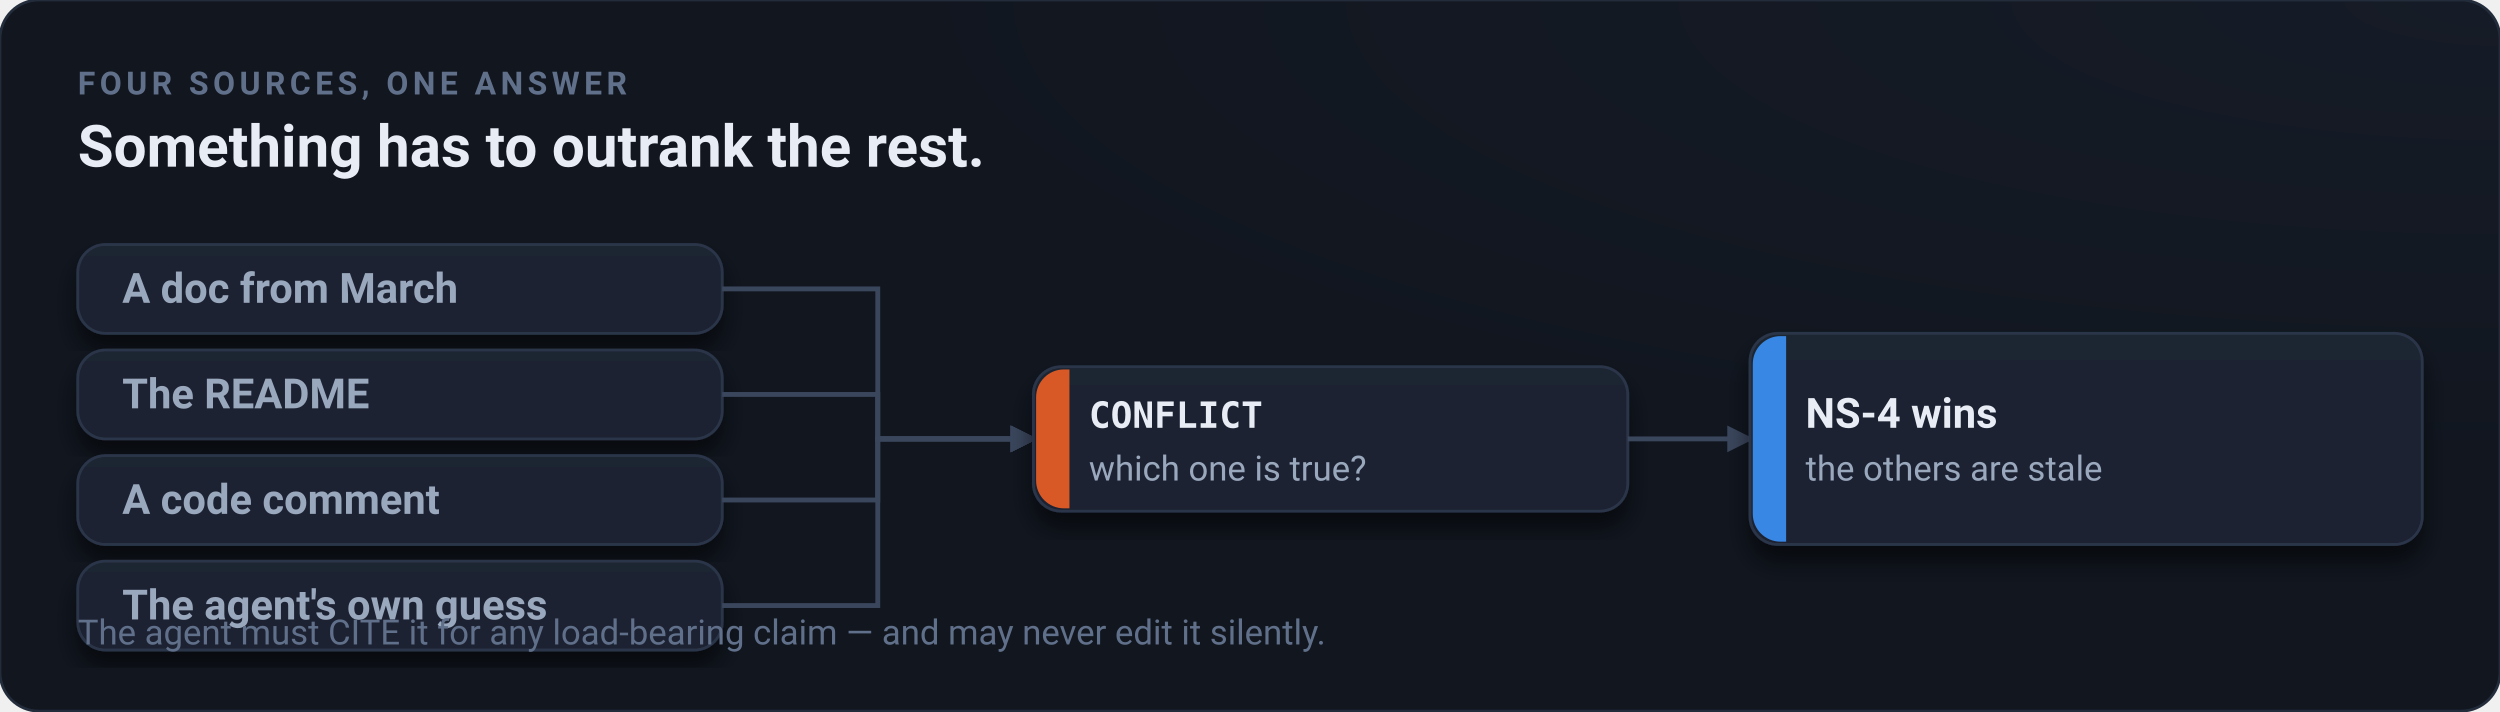
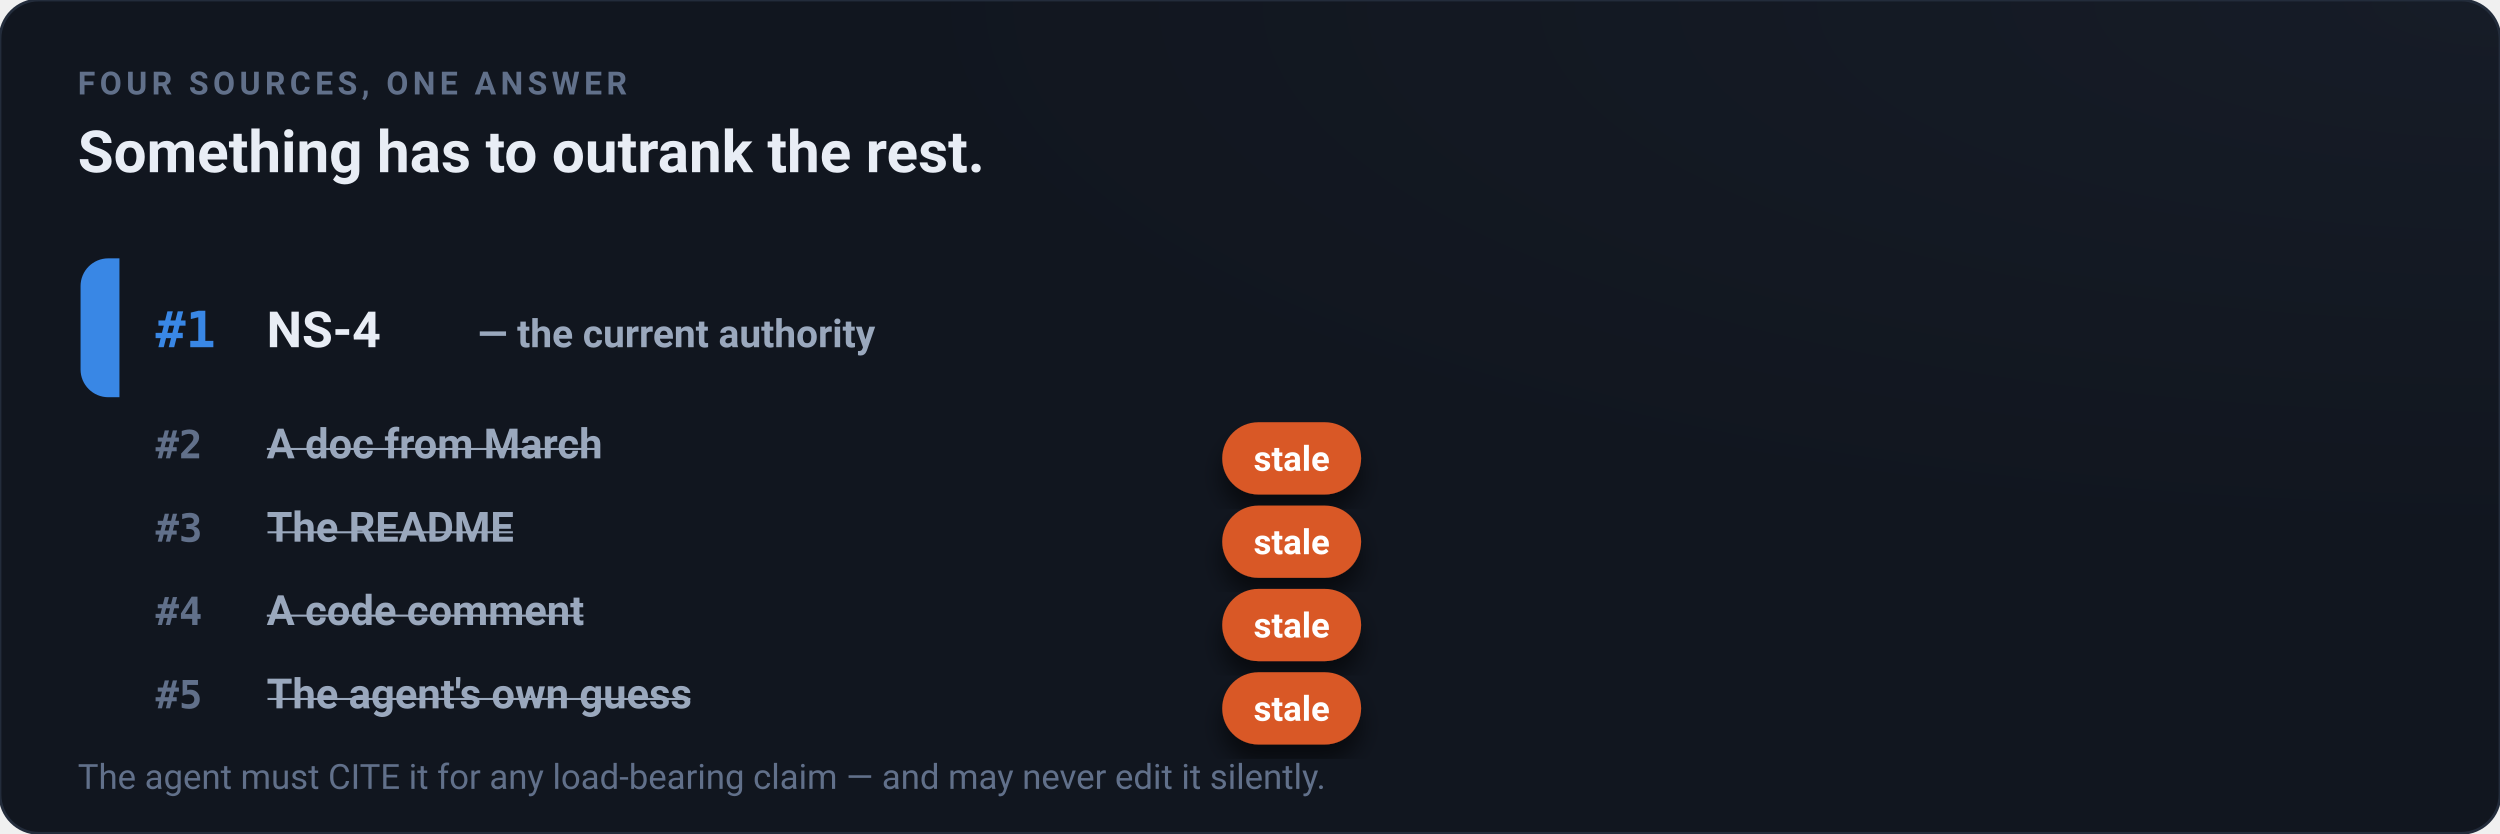
- <svg xmlns="http://www.w3.org/2000/svg" height="256" viewBox="0 0 900 256" width="900">
-   <marker id="a" markerHeight="5.5" markerWidth="5.5" orient="auto-start-reverse" refX="8.5" refY="5" viewBox="0 0 10 10">
-     <path d="m0 0 10 5-10 5z" fill="#3a465c" />
-   </marker>
-   <radialGradient id="b" cx="100%" cy="0%" r="120%">
+ <svg xmlns="http://www.w3.org/2000/svg" height="300" viewBox="0 0 900 300" width="900">
+   <radialGradient id="a" cx="100%" cy="0%" r="120%">
    <stop offset="0" stop-color="#161c27" />
    <stop offset=".55" stop-color="#11161f" />
  </radialGradient>
-   <linearGradient id="c" x1="0" x2="0" y1="0" y2="1">
+   <linearGradient id="b" x1="0" x2="0" y1="0" y2="1">
    <stop offset="0" stop-color="#1d2533" />
    <stop offset="1" stop-color="#1a2130" />
  </linearGradient>
-   <filter id="d" height="140%" width="140%" x="-20%" y="-20%">
+   <filter id="c" height="140%" width="140%" x="-20%" y="-20%">
    <feGaussianBlur in="SourceAlpha" stdDeviation="4" />
    <feOffset dx="0" dy="6" result="off" />
    <feComponentTransfer>
      <feFuncA slope="0.55" type="linear" />
    </feComponentTransfer>
    <feMerge>
      <feMergeNode />
      <feMergeNode in="SourceGraphic" />
    </feMerge>
  </filter>
-   <rect fill="url(#b)" height="256" rx="14" stroke="#232c3b" width="900" />
+   <rect fill="url(#a)" height="300" rx="14" stroke="#232c3b" width="900" />
  <text fill="#61708a" font-family="ui-sans-serif,-apple-system,BlinkMacSystemFont,'Segoe UI',Roboto,'Helvetica Neue',sans-serif" font-size="11.5" font-weight="600" letter-spacing="1.6" x="28" y="34">FOUR SOURCES, ONE ANSWER</text>
-   <text fill="#e8edf5" font-family="ui-sans-serif,-apple-system,BlinkMacSystemFont,'Segoe UI',Roboto,'Helvetica Neue',sans-serif" font-size="21" font-weight="700" x="28" y="60">Something has to outrank the rest.</text>
-   <rect fill="url(#c)" filter="url(#d)" height="32" rx="10" stroke="#2c3648" width="232" x="28" y="88" />
-   <text fill="#9aa8bd" font-family="ui-sans-serif,-apple-system,BlinkMacSystemFont,'Segoe UI',Roboto,'Helvetica Neue',sans-serif" font-size="15" font-weight="600" x="44" y="109">A doc from March</text>
-   <rect fill="url(#c)" filter="url(#d)" height="32" rx="10" stroke="#2c3648" width="232" x="28" y="126" />
-   <text fill="#9aa8bd" font-family="ui-sans-serif,-apple-system,BlinkMacSystemFont,'Segoe UI',Roboto,'Helvetica Neue',sans-serif" font-size="15" font-weight="600" x="44" y="147">The README</text>
-   <rect fill="url(#c)" filter="url(#d)" height="32" rx="10" stroke="#2c3648" width="232" x="28" y="164" />
-   <text fill="#9aa8bd" font-family="ui-sans-serif,-apple-system,BlinkMacSystemFont,'Segoe UI',Roboto,'Helvetica Neue',sans-serif" font-size="15" font-weight="600" x="44" y="185">A code comment</text>
-   <rect fill="url(#c)" filter="url(#d)" height="32" rx="10" stroke="#2c3648" width="232" x="28" y="202" />
-   <text fill="#9aa8bd" font-family="ui-sans-serif,-apple-system,BlinkMacSystemFont,'Segoe UI',Roboto,'Helvetica Neue',sans-serif" font-size="15" font-weight="600" x="44" y="223">The agent's own guess</text>
-   <g fill="none" marker-end="url(#a)" stroke="#3a465c" stroke-width="1.75">
-     <path d="m260 104h56v54h56" />
-     <path d="m260 142h56v16h56" />
-     <path d="m260 180h56v-22h56" />
-     <path d="m260 218h56v-60h56" />
+   <text fill="#e8edf5" font-family="ui-sans-serif,-apple-system,BlinkMacSystemFont,'Segoe UI',Roboto,'Helvetica Neue',sans-serif" font-size="21" font-weight="700" x="28" y="62">Something has to outrank the rest.</text>
+   <rect fill="url(#b)" height="52" rx="10" stroke="#3987e5" stroke-width="1.5" visibility="hidden" width="540" x="28" y="92" />
+   <path d="m29 103a10 10 0 0 1 10-10h4v50h-4a10 10 0 0 1 -10-10z" fill="#3987e5" />
+   <text fill="#3987e5" font-family="ui-monospace,SFMono-Regular,Menlo,Consolas,monospace" font-size="18" font-weight="700" x="56" y="125">#1</text>
+   <text fill="#e8edf5" font-family="ui-sans-serif,-apple-system,BlinkMacSystemFont,'Segoe UI',Roboto,'Helvetica Neue',sans-serif" font-size="18" font-weight="700" x="96" y="125">NS-4</text>
+   <g font-weight="600">
+     <text fill="#9aa8bd" font-family="ui-sans-serif,-apple-system,BlinkMacSystemFont,'Segoe UI',Roboto,'Helvetica Neue',sans-serif" font-size="14" x="172" y="125">— the current authority</text>
+     <text fill="#61708a" font-family="ui-monospace,SFMono-Regular,Menlo,Consolas,monospace" font-size="14" x="56" y="165">#2</text>
+     <text fill="#9aa8bd" font-family="ui-sans-serif,-apple-system,BlinkMacSystemFont,'Segoe UI',Roboto,'Helvetica Neue',sans-serif" font-size="15" text-decoration="line-through" x="96" y="165">A doc from March</text>
  </g>
-   <rect fill="url(#c)" filter="url(#d)" height="52" rx="10" stroke="#2c3648" width="214" x="372" y="132" />
-   <path d="m373 143a10 10 0 0 1 10-10h2v50h-2a10 10 0 0 1 -10-10z" fill="#d95926" />
-   <text fill="#e8edf5" font-family="ui-monospace,SFMono-Regular,Menlo,Consolas,monospace" font-size="13" font-weight="600" x="392" y="154">CONFLICT</text>
-   <text fill="#9aa8bd" font-family="ui-sans-serif,-apple-system,BlinkMacSystemFont,'Segoe UI',Roboto,'Helvetica Neue',sans-serif" font-size="12.5" x="392" y="173">which one is true?</text>
-   <path d="m586 158h44" marker-end="url(#a)" stroke="#3a465c" stroke-width="1.75" />
-   <rect fill="url(#c)" filter="url(#d)" height="76" rx="10" stroke="#2c3648" width="242" x="630" y="120" />
-   <path d="m631 131a10 10 0 0 1 10-10h2v74h-2a10 10 0 0 1 -10-10z" fill="#3987e5" />
-   <text fill="#e8edf5" font-family="ui-sans-serif,-apple-system,BlinkMacSystemFont,'Segoe UI',Roboto,'Helvetica Neue',sans-serif" font-size="15" font-weight="600" x="650" y="154">NS-4 wins</text>
-   <text fill="#9aa8bd" font-family="ui-sans-serif,-apple-system,BlinkMacSystemFont,'Segoe UI',Roboto,'Helvetica Neue',sans-serif" font-size="12.5" x="650" y="173">the others are stale</text>
-   <text fill="#61708a" font-family="ui-sans-serif,-apple-system,BlinkMacSystemFont,'Segoe UI',Roboto,'Helvetica Neue',sans-serif" font-size="12.5" x="28" y="232">The agent must CITE it for any load-bearing claim — and may never edit it silently.</text>
+   <g filter="url(#c)">
+     <rect fill="#d95926" height="26" rx="13" width="50" x="440" y="152" />
+     <text fill="#fff" font-family="ui-sans-serif,-apple-system,BlinkMacSystemFont,'Segoe UI',Roboto,'Helvetica Neue',sans-serif" font-size="12.5" font-weight="600" text-anchor="middle" x="465" y="169.5">stale</text>
+   </g>
+   <text fill="#61708a" font-family="ui-monospace,SFMono-Regular,Menlo,Consolas,monospace" font-size="14" font-weight="600" x="56" y="195">#3</text>
+   <text fill="#9aa8bd" font-family="ui-sans-serif,-apple-system,BlinkMacSystemFont,'Segoe UI',Roboto,'Helvetica Neue',sans-serif" font-size="15" font-weight="600" text-decoration="line-through" x="96" y="195">The README</text>
+   <g filter="url(#c)">
+     <rect fill="#d95926" height="26" rx="13" width="50" x="440" y="182" />
+     <text fill="#fff" font-family="ui-sans-serif,-apple-system,BlinkMacSystemFont,'Segoe UI',Roboto,'Helvetica Neue',sans-serif" font-size="12.5" font-weight="600" text-anchor="middle" x="465" y="199.5">stale</text>
+   </g>
+   <text fill="#61708a" font-family="ui-monospace,SFMono-Regular,Menlo,Consolas,monospace" font-size="14" font-weight="600" x="56" y="225">#4</text>
+   <text fill="#9aa8bd" font-family="ui-sans-serif,-apple-system,BlinkMacSystemFont,'Segoe UI',Roboto,'Helvetica Neue',sans-serif" font-size="15" font-weight="600" text-decoration="line-through" x="96" y="225">A code comment</text>
+   <g filter="url(#c)">
+     <rect fill="#d95926" height="26" rx="13" width="50" x="440" y="212" />
+     <text fill="#fff" font-family="ui-sans-serif,-apple-system,BlinkMacSystemFont,'Segoe UI',Roboto,'Helvetica Neue',sans-serif" font-size="12.5" font-weight="600" text-anchor="middle" x="465" y="229.5">stale</text>
+   </g>
+   <text fill="#61708a" font-family="ui-monospace,SFMono-Regular,Menlo,Consolas,monospace" font-size="14" font-weight="600" x="56" y="255">#5</text>
+   <text fill="#9aa8bd" font-family="ui-sans-serif,-apple-system,BlinkMacSystemFont,'Segoe UI',Roboto,'Helvetica Neue',sans-serif" font-size="15" font-weight="600" text-decoration="line-through" x="96" y="255">The agent's own guess</text>
+   <g filter="url(#c)">
+     <rect fill="#d95926" height="26" rx="13" width="50" x="440" y="242" />
+     <text fill="#fff" font-family="ui-sans-serif,-apple-system,BlinkMacSystemFont,'Segoe UI',Roboto,'Helvetica Neue',sans-serif" font-size="12.5" font-weight="600" text-anchor="middle" x="465" y="259.5">stale</text>
+   </g>
+   <text fill="#61708a" font-family="ui-sans-serif,-apple-system,BlinkMacSystemFont,'Segoe UI',Roboto,'Helvetica Neue',sans-serif" font-size="12.5" x="28" y="284">The agent must CITE it for any load-bearing claim — and may never edit it silently.</text>
</svg>
